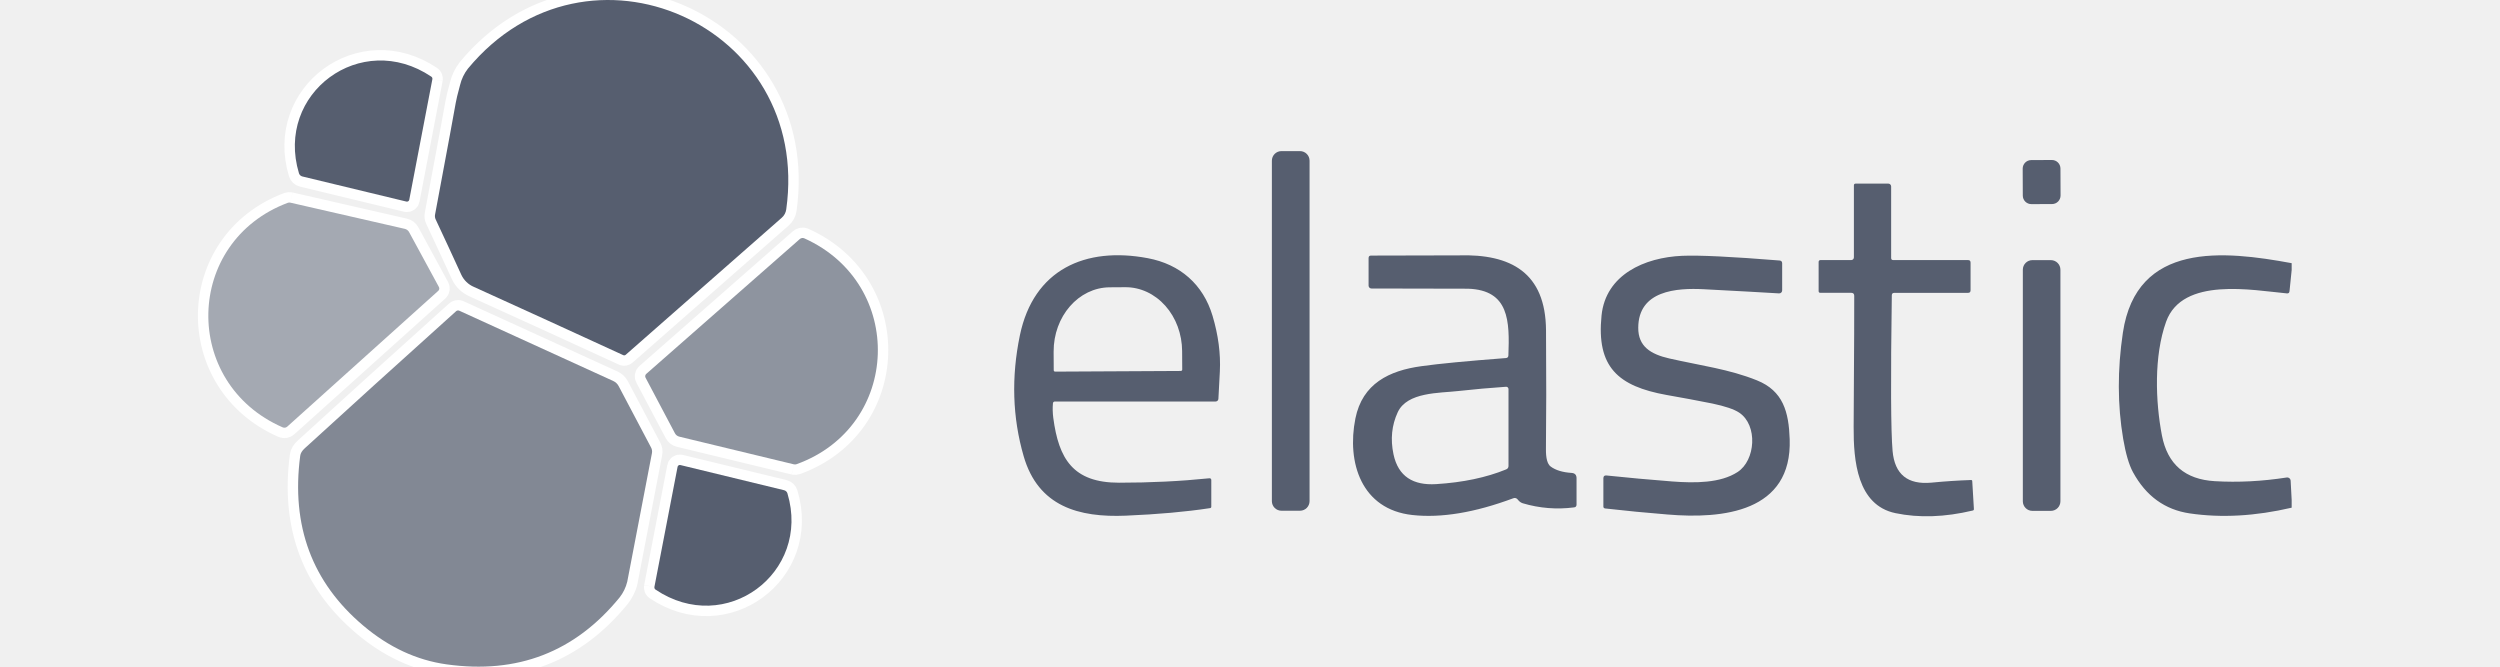
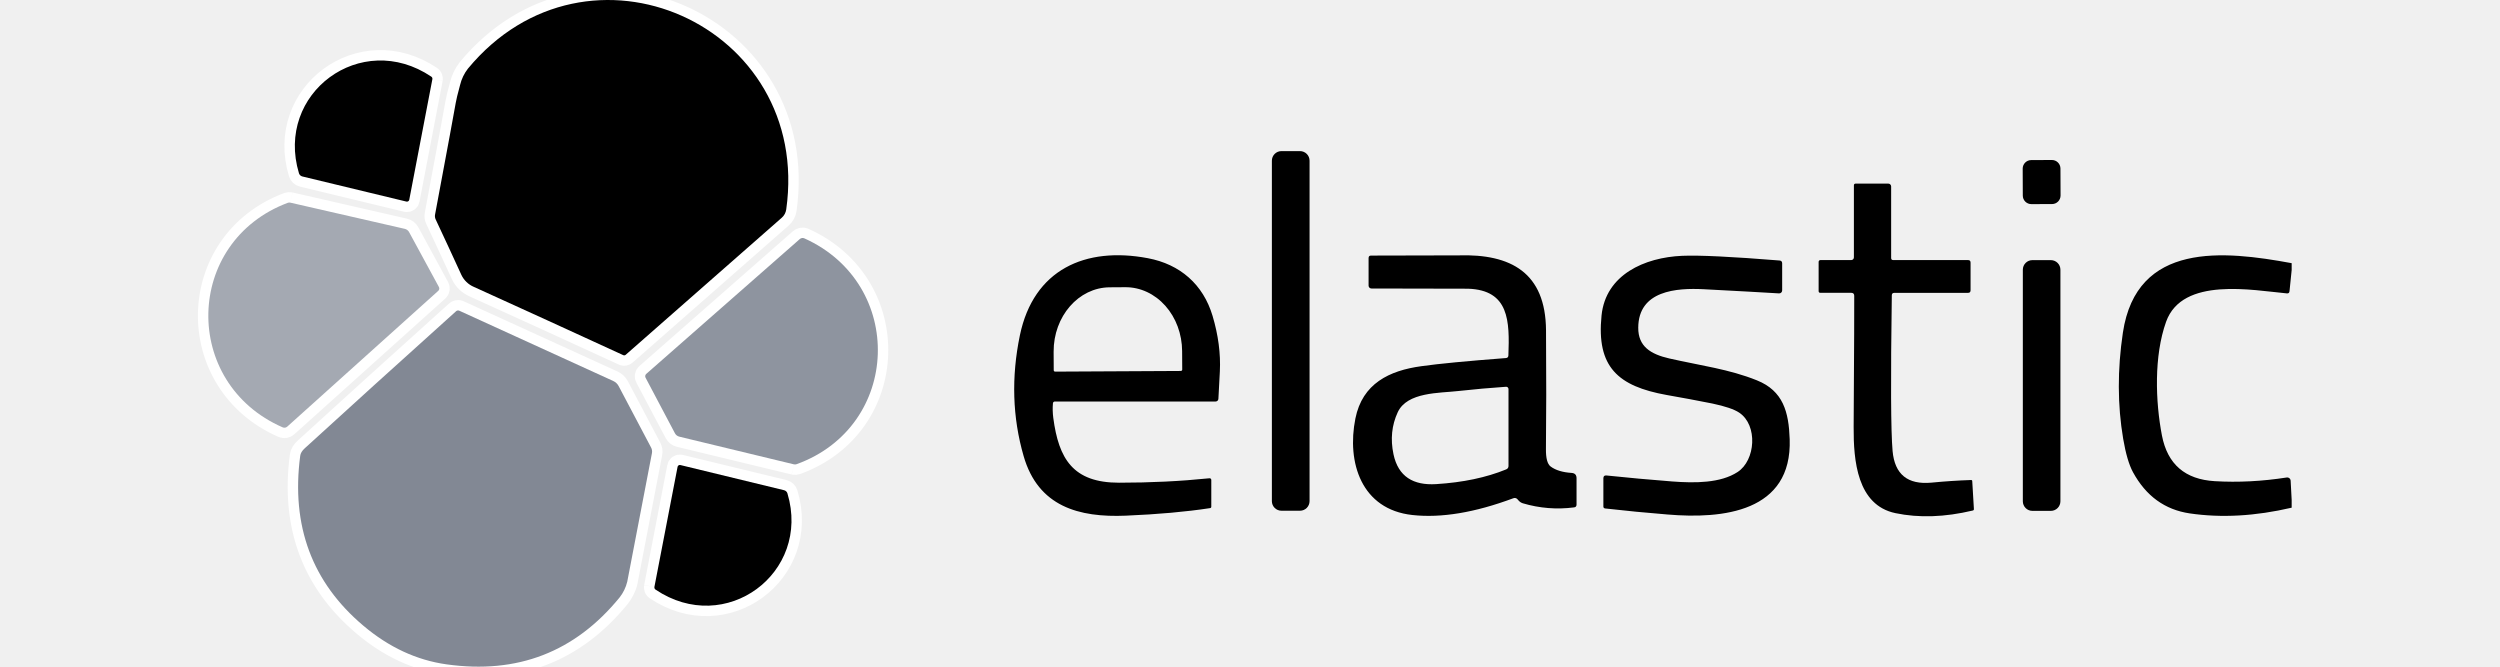
- <svg xmlns="http://www.w3.org/2000/svg" width="120" height="32">
-   <g transform="translate(10)" fill="none" fill-rule="evenodd">
+ <svg xmlns="http://www.w3.org/2000/svg" width="120" height="32" viewBox="0 0 120 32">
+   <g fill="none" fill-rule="evenodd">
    <g stroke="#FFF">
-       <path d="M11.877 4.93c-.047.286-.378 2.074-.993 5.363a.377.377 0 0 0 .03.243c.418.889.827 1.773 1.23 2.652.12.261.321.456.604.584 2.488 1.128 4.878 2.22 7.17 3.276.038.017.083.01.116-.019l7.492-6.579a.64.64 0 0 0 .213-.396c1.25-8.858-9.544-13.685-15.278-6.76a2.06 2.06 0 0 0-.378.788c-.118.434-.186.717-.206.848m-1.123-1.129a.124.124 0 0 0-.05-.122c-3.377-2.272-7.51.804-6.354 4.638a.225.225 0 0 0 .162.153l4.997 1.206c.03.007.06.002.086-.015a.108.108 0 0 0 .049-.07l1.11-5.79m-6.82 5.926a.216.216 0 0 0-.118.007c-4.978 1.866-5.113 8.659-.245 10.78a.204.204 0 0 0 .215-.035l7.251-6.519a.15.15 0 0 0 .033-.18l-1.431-2.634a.316.316 0 0 0-.216-.163L3.935 9.727m24.18 12.563c.04.009.083.006.12-.007 5.028-1.818 5.243-8.65.374-10.84a.205.205 0 0 0-.218.032l-7.37 6.472a.15.15 0 0 0-.034.184l1.408 2.663c.047.088.12.144.215.167l5.505 1.329m-16.222-7.352c-2.85 2.563-5.27 4.756-7.265 6.58-.13.117-.203.238-.218.364-.442 3.36.57 6.078 3.035 8.155 1.226 1.034 2.556 1.652 3.989 1.852 3.399.478 6.167-.591 8.303-3.208.144-.176.318-.49.371-.758.393-2.036.788-4.093 1.185-6.171a.406.406 0 0 0-.042-.272l-1.558-2.95a.536.536 0 0 0-.257-.242l-7.388-3.373a.143.143 0 0 0-.155.023m9.518 13.238a.124.124 0 0 0 .051.122c3.36 2.268 7.48-.795 6.335-4.615a.224.224 0 0 0-.162-.153l-4.976-1.208a.113.113 0 0 0-.086.014.108.108 0 0 0-.049.072l-1.113 5.768" />
+       <path d="M21.877 4.93c-.047.286-.378 2.074-.993 5.363a.377.377 0 0 0 .03.243c.418.889.827 1.773 1.23 2.652.12.261.321.456.604.584 2.488 1.128 4.878 2.22 7.17 3.276.038.017.083.01.116-.019l7.492-6.579a.64.64 0 0 0 .213-.396c1.25-8.858-9.544-13.685-15.278-6.76a2.06 2.06 0 0 0-.378.788c-.118.434-.186.717-.206.848m-1.123-1.129a.124.124 0 0 0-.05-.122c-3.377-2.272-7.51.804-6.354 4.638a.225.225 0 0 0 .162.153l4.997 1.206c.03.007.06.002.086-.015a.108.108 0 0 0 .049-.07l1.11-5.79m-6.82 5.926a.216.216 0 0 0-.118.007c-4.978 1.866-5.113 8.659-.245 10.78a.204.204 0 0 0 .215-.035l7.251-6.519a.15.15 0 0 0 .033-.18l-1.431-2.634a.316.316 0 0 0-.216-.163L13.935 9.727m24.18 12.563c.04.009.083.006.12-.007 5.028-1.818 5.243-8.65.374-10.84a.205.205 0 0 0-.218.032l-7.37 6.472a.15.15 0 0 0-.034.184l1.408 2.663c.047.088.12.144.215.167l5.505 1.329m-16.222-7.352c-2.85 2.563-5.27 4.756-7.265 6.58-.13.117-.203.238-.218.364-.442 3.36.57 6.078 3.035 8.155 1.226 1.034 2.556 1.652 3.989 1.852 3.399.478 6.167-.591 8.303-3.208.144-.176.318-.49.371-.758.393-2.036.788-4.093 1.185-6.171a.406.406 0 0 0-.042-.272l-1.558-2.95a.536.536 0 0 0-.257-.242l-7.388-3.373a.143.143 0 0 0-.155.023m9.518 13.238a.124.124 0 0 0 .051.122c3.36 2.268 7.48-.795 6.335-4.615a.224.224 0 0 0-.162-.153l-4.976-1.208a.113.113 0 0 0-.086.014.108.108 0 0 0-.049.072l-1.113 5.768" />
    </g>
-     <path d="M11.877 4.93c.02-.131.088-.414.206-.848a2.06 2.06 0 0 1 .378-.788c5.734-6.925 16.528-2.098 15.278 6.76a.64.64 0 0 1-.213.396l-7.492 6.58a.109.109 0 0 1-.116.018 1392.032 1392.032 0 0 0-7.17-3.276 1.17 1.17 0 0 1-.605-.584 281.22 281.22 0 0 0-1.229-2.652.377.377 0 0 1-.03-.243c.615-3.29.946-5.077.993-5.363zm-1.123-1.129l-1.11 5.79a.108.108 0 0 1-.049.07.113.113 0 0 1-.086.015L4.512 8.47a.225.225 0 0 1-.162-.153c-1.155-3.834 2.977-6.91 6.353-4.638.04.028.06.075.051.122z" fill="#565E6F" fill-rule="nonzero" />
-     <rect fill="#565E6F" fill-rule="nonzero" x="51.05" y="7.253" width="1.809" height="17.262" rx=".46" />
-     <path d="M87.498 7.684l.993-.004a.41.41 0 0 1 .411.409l.005 1.294a.41.41 0 0 1-.409.412l-.993.003a.41.41 0 0 1-.411-.408l-.005-1.295a.41.41 0 0 1 .409-.411z" fill="#565E6F" fill-rule="nonzero" />
-     <path d="M80.807 14.173c-.058 4.042-.046 6.533.037 7.474.1 1.122.725 1.629 1.872 1.519a30.054 30.054 0 0 1 1.892-.125c.038-.002.059.017.06.055l.079 1.333c.003.042-.015.068-.056.077-1.345.32-2.581.361-3.71.125-1.84-.387-2.015-2.525-2.006-4.133.024-3.852.033-5.951.028-6.3 0-.095-.048-.143-.146-.143h-1.48c-.055 0-.083-.028-.083-.083v-1.403c0-.047.039-.086.086-.086h1.48c.07 0 .127-.057.127-.127V8.902c0-.06.029-.089.086-.089h1.567c.036 0 .07.015.095.04.026.026.04.061.04.097v3.434c0 .066.034.1.102.1h3.59c.08 0 .12.04.12.122v1.33c0 .081-.041.121-.123.121h-3.538c-.078 0-.117.039-.119.116z" fill="#565E6F" fill-rule="nonzero" />
-     <path d="M3.935 9.727l5.488 1.256a.316.316 0 0 1 .216.163l1.43 2.633a.15.15 0 0 1-.032.181l-7.25 6.519a.204.204 0 0 1-.216.035c-4.868-2.121-4.733-8.914.245-10.78a.216.216 0 0 1 .119-.007z" fill="#A4A9B2" fill-rule="nonzero" />
-     <path d="M28.115 22.29L22.61 20.96a.322.322 0 0 1-.215-.167l-1.408-2.663a.15.15 0 0 1 .035-.184l7.369-6.472a.205.205 0 0 1 .218-.033c4.87 2.191 4.654 9.023-.373 10.84a.218.218 0 0 1-.121.008z" fill="#8E949F" fill-rule="nonzero" />
-     <path d="M40.541 19.357c-.02.233-.014.468.017.705.26 1.952.936 3.108 3.153 3.108 1.504 0 2.952-.07 4.343-.213a.079.079 0 0 1 .088.079v1.282c0 .042-.02.066-.06.072-1.147.176-2.495.297-4.044.362-2.247.095-4.206-.434-4.904-2.861-.536-1.856-.596-3.789-.179-5.798.657-3.158 3.14-4.266 6.14-3.7 1.552.292 2.658 1.261 3.108 2.768.275.923.392 1.812.35 2.668l-.07 1.317a.134.134 0 0 1-.134.127h-7.72a.09.09 0 0 0-.088.084zm.107-1.519l6.034-.032a.067.067 0 0 0 .065-.067l-.005-.886c-.004-.817-.294-1.6-.805-2.174-.512-.576-1.203-.897-1.922-.893l-.747.005c-1.497.008-2.703 1.393-2.694 3.095l.005.885a.067.067 0 0 0 .07.067zm21.755-.776c.06-1.644.046-3.14-1.94-3.204a936.54 936.54 0 0 0-4.636-.01.136.136 0 0 1-.135-.136v-1.326c0-.079.04-.118.116-.118a815.87 815.87 0 0 0 4.204-.01c2.516-.078 4.177.833 4.197 3.594.016 2.227.014 4.125-.004 5.693-.006.447.069.73.225.847.238.177.572.28 1.004.308.16.01.24.094.24.255v1.266c0 .08-.04.125-.12.134a5.915 5.915 0 0 1-2.458-.197.447.447 0 0 1-.201-.13l-.051-.058a.174.174 0 0 0-.207-.053c-1.847.688-3.46.956-4.841.804-2.449-.266-3.16-2.52-2.737-4.634.337-1.678 1.628-2.3 3.166-2.51.837-.118 2.19-.248 4.055-.39.079-.006.12-.048.123-.125zm-2.393 1.706c-.916.107-2.465.04-2.92 1.022-.287.622-.355 1.292-.203 2.013.227 1.075.953 1.502 2.045 1.435 1.286-.08 2.408-.315 3.364-.707a.169.169 0 0 0 .112-.17v-3.686a.111.111 0 0 0-.119-.11 55.08 55.08 0 0 0-2.279.203zm13.393 3.89c.865-.56.981-2.246.082-2.849-.245-.164-.676-.31-1.294-.44a93.591 93.591 0 0 0-2.192-.41c-2.33-.42-3.378-1.336-3.125-3.817.2-1.96 2.066-2.784 3.867-2.863.82-.035 2.378.04 4.675.225.085.006.128.052.128.137v1.298c0 .04-.016.078-.045.105a.14.14 0 0 1-.106.039c-.724-.045-1.928-.111-3.613-.2-1.305-.067-3.137.058-3.144 1.848-.005.893.587 1.268 1.489 1.475 1.51.343 2.87.512 4.206 1.05 1.259.505 1.53 1.514 1.574 2.826.119 3.498-3.211 3.839-5.864 3.614a89.225 89.225 0 0 1-2.996-.29c-.055-.008-.083-.04-.083-.095v-1.354c0-.1.05-.145.15-.134 1.007.106 2.057.202 3.15.287 1.106.084 2.323.081 3.141-.452zM100 12.632v.329l-.104 1.02c-.008.076-.05.11-.126.102-1.63-.148-5.015-.816-5.797 1.36-.589 1.644-.514 3.835-.199 5.467.267 1.374 1.112 2.103 2.534 2.186 1.117.067 2.267.008 3.453-.176a.165.165 0 0 1 .19.155L100 24v.369c-1.74.406-3.37.498-4.895.274-1.193-.177-2.1-.836-2.722-1.978-.192-.354-.349-.889-.471-1.604-.274-1.621-.278-3.318-.014-5.091.656-4.384 4.849-3.939 8.102-3.338z" fill="#565E6F" fill-rule="nonzero" />
-     <rect fill="#565E6F" fill-rule="nonzero" x="87.096" y="12.486" width="1.804" height="12.036" rx=".46" />
-     <path d="M11.893 14.938a.143.143 0 0 1 .155-.023l7.388 3.373c.11.05.202.135.257.241l1.558 2.951c.045.083.06.179.042.272-.397 2.078-.792 4.135-1.185 6.17a1.966 1.966 0 0 1-.37.759c-2.137 2.617-4.905 3.686-8.304 3.208-1.433-.2-2.763-.818-3.989-1.852-2.465-2.077-3.477-4.796-3.035-8.155.015-.126.088-.247.218-.364 1.994-1.824 4.416-4.017 7.265-6.58z" fill="#828894" fill-rule="nonzero" />
-     <path d="M21.411 28.176l1.113-5.768a.108.108 0 0 1 .049-.072.113.113 0 0 1 .086-.014l4.976 1.208c.078.019.14.077.162.153 1.146 3.82-2.975 6.883-6.335 4.615a.124.124 0 0 1-.05-.122z" fill="#565E6F" fill-rule="nonzero" />
+     <path d="M21.877 4.93c.02-.131.088-.414.206-.848a2.06 2.06 0 0 1 .378-.788c5.734-6.925 16.528-2.098 15.278 6.76a.64.64 0 0 1-.213.396l-7.492 6.58a.109.109 0 0 1-.116.018 1392.032 1392.032 0 0 0-7.17-3.276 1.17 1.17 0 0 1-.605-.584 281.22 281.22 0 0 0-1.229-2.652.377.377 0 0 1-.03-.243c.615-3.29.946-5.077.993-5.363zm-1.123-1.129l-1.11 5.79a.108.108 0 0 1-.049.07.113.113 0 0 1-.086.015L14.512 8.47a.225.225 0 0 1-.162-.153c-1.155-3.834 2.977-6.91 6.353-4.638.04.028.06.075.051.122z" fill="currentColor" fill-rule="nonzero" />
+     <rect fill="currentColor" fill-rule="nonzero" x="61.05" y="7.253" width="1.809" height="17.262" rx=".46" />
+     <path d="M97.498 7.684l.993-.004a.41.41 0 0 1 .411.409l.005 1.294a.41.41 0 0 1-.409.412l-.993.003a.41.41 0 0 1-.411-.408l-.005-1.295a.41.41 0 0 1 .409-.411z" fill="currentColor" fill-rule="nonzero" />
+     <path d="M90.807 14.173c-.058 4.042-.046 6.533.037 7.474.1 1.122.725 1.629 1.872 1.519a30.054 30.054 0 0 1 1.892-.125c.038-.002.059.017.06.055l.079 1.333c.003.042-.015.068-.056.077-1.345.32-2.581.361-3.71.125-1.84-.387-2.015-2.525-2.006-4.133.024-3.852.033-5.951.028-6.3 0-.095-.048-.143-.146-.143h-1.48c-.055 0-.083-.028-.083-.083v-1.403c0-.047.039-.086.086-.086h1.48c.07 0 .127-.057.127-.127V8.902c0-.06.029-.089.086-.089h1.567c.036 0 .07.015.095.04.026.026.04.061.04.097v3.434c0 .066.034.1.102.1h3.59c.08 0 .12.04.12.122v1.33c0 .081-.041.121-.123.121h-3.538c-.078 0-.117.039-.119.116z" fill="currentColor" fill-rule="nonzero" />
+     <path d="M13.935 9.727l5.488 1.256a.316.316 0 0 1 .216.163l1.43 2.633a.15.15 0 0 1-.032.181l-7.25 6.519a.204.204 0 0 1-.216.035c-4.868-2.121-4.733-8.914.245-10.78a.216.216 0 0 1 .119-.007z" fill="#A4A9B2" fill-rule="nonzero" />
+     <path d="M38.115 22.29L32.61 20.96a.322.322 0 0 1-.215-.167l-1.408-2.663a.15.15 0 0 1 .035-.184l7.369-6.472a.205.205 0 0 1 .218-.033c4.87 2.191 4.654 9.023-.373 10.84a.218.218 0 0 1-.121.008z" fill="#8E949F" fill-rule="nonzero" />
+     <path d="M50.541 19.357c-.02.233-.014.468.017.705.26 1.952.936 3.108 3.153 3.108 1.504 0 2.952-.07 4.343-.213a.079.079 0 0 1 .088.079v1.282c0 .042-.02.066-.06.072-1.147.176-2.495.297-4.044.362-2.247.095-4.206-.434-4.904-2.861-.536-1.856-.596-3.789-.179-5.798.657-3.158 3.14-4.266 6.14-3.7 1.552.292 2.658 1.261 3.108 2.768.275.923.392 1.812.35 2.668l-.07 1.317a.134.134 0 0 1-.134.127h-7.72a.09.09 0 0 0-.088.084zm.107-1.519l6.034-.032a.067.067 0 0 0 .065-.067l-.005-.886c-.004-.817-.294-1.6-.805-2.174-.512-.576-1.203-.897-1.922-.893l-.747.005c-1.497.008-2.703 1.393-2.694 3.095l.005.885a.067.067 0 0 0 .07.067zm21.755-.776c.06-1.644.046-3.14-1.94-3.204a936.54 936.54 0 0 0-4.636-.01.136.136 0 0 1-.135-.136v-1.326c0-.079.04-.118.116-.118a815.87 815.87 0 0 0 4.204-.01c2.516-.078 4.177.833 4.197 3.594.016 2.227.014 4.125-.004 5.693-.006.447.069.73.225.847.238.177.572.28 1.004.308.16.01.24.094.24.255v1.266c0 .08-.04.125-.12.134a5.915 5.915 0 0 1-2.458-.197.447.447 0 0 1-.201-.13l-.051-.058a.174.174 0 0 0-.207-.053c-1.847.688-3.46.956-4.841.804-2.449-.266-3.16-2.52-2.737-4.634.337-1.678 1.628-2.3 3.166-2.51.837-.118 2.19-.248 4.055-.39.079-.006.12-.048.123-.125zm-2.393 1.706c-.916.107-2.465.04-2.92 1.022-.287.622-.355 1.292-.203 2.013.227 1.075.953 1.502 2.045 1.435 1.286-.08 2.408-.315 3.364-.707a.169.169 0 0 0 .112-.17v-3.686a.111.111 0 0 0-.119-.11 55.08 55.08 0 0 0-2.279.203zm13.393 3.89c.865-.56.981-2.246.082-2.849-.245-.164-.676-.31-1.294-.44a93.591 93.591 0 0 0-2.192-.41c-2.33-.42-3.378-1.336-3.125-3.817.2-1.96 2.066-2.784 3.867-2.863.82-.035 2.378.04 4.675.225.085.006.128.052.128.137v1.298c0 .04-.016.078-.045.105a.14.14 0 0 1-.106.039c-.724-.045-1.928-.111-3.613-.2-1.305-.067-3.137.058-3.144 1.848-.005.893.587 1.268 1.489 1.475 1.51.343 2.87.512 4.206 1.05 1.259.505 1.53 1.514 1.574 2.826.119 3.498-3.211 3.839-5.864 3.614a89.225 89.225 0 0 1-2.996-.29c-.055-.008-.083-.04-.083-.095v-1.354c0-.1.05-.145.15-.134 1.007.106 2.057.202 3.15.287 1.106.084 2.323.081 3.141-.452zM110 12.632v.329l-.104 1.02c-.008.076-.05.11-.126.102-1.63-.148-5.015-.816-5.797 1.36-.589 1.644-.514 3.835-.199 5.467.267 1.374 1.112 2.103 2.534 2.186 1.117.067 2.267.008 3.453-.176a.165.165 0 0 1 .19.155L110 24v.369c-1.74.406-3.37.498-4.895.274-1.193-.177-2.1-.836-2.722-1.978-.192-.354-.349-.889-.471-1.604-.274-1.621-.278-3.318-.014-5.091.656-4.384 4.849-3.939 8.102-3.338z" fill="currentColor" fill-rule="nonzero" />
+     <rect fill="currentColor" fill-rule="nonzero" x="97.096" y="12.486" width="1.804" height="12.036" rx=".46" />
+     <path d="M21.893 14.938a.143.143 0 0 1 .155-.023l7.388 3.373c.11.05.202.135.257.241l1.558 2.951c.045.083.06.179.042.272-.397 2.078-.792 4.135-1.185 6.17a1.966 1.966 0 0 1-.37.759c-2.137 2.617-4.905 3.686-8.304 3.208-1.433-.2-2.763-.818-3.989-1.852-2.465-2.077-3.477-4.796-3.035-8.155.015-.126.088-.247.218-.364 1.994-1.824 4.416-4.017 7.265-6.58z" fill="#828894" fill-rule="nonzero" />
+     <path d="M31.411 28.176l1.113-5.768a.108.108 0 0 1 .049-.072.113.113 0 0 1 .086-.014l4.976 1.208c.078.019.14.077.162.153 1.146 3.82-2.975 6.883-6.335 4.615a.124.124 0 0 1-.05-.122z" fill="currentColor" fill-rule="nonzero" />
  </g>
</svg>
